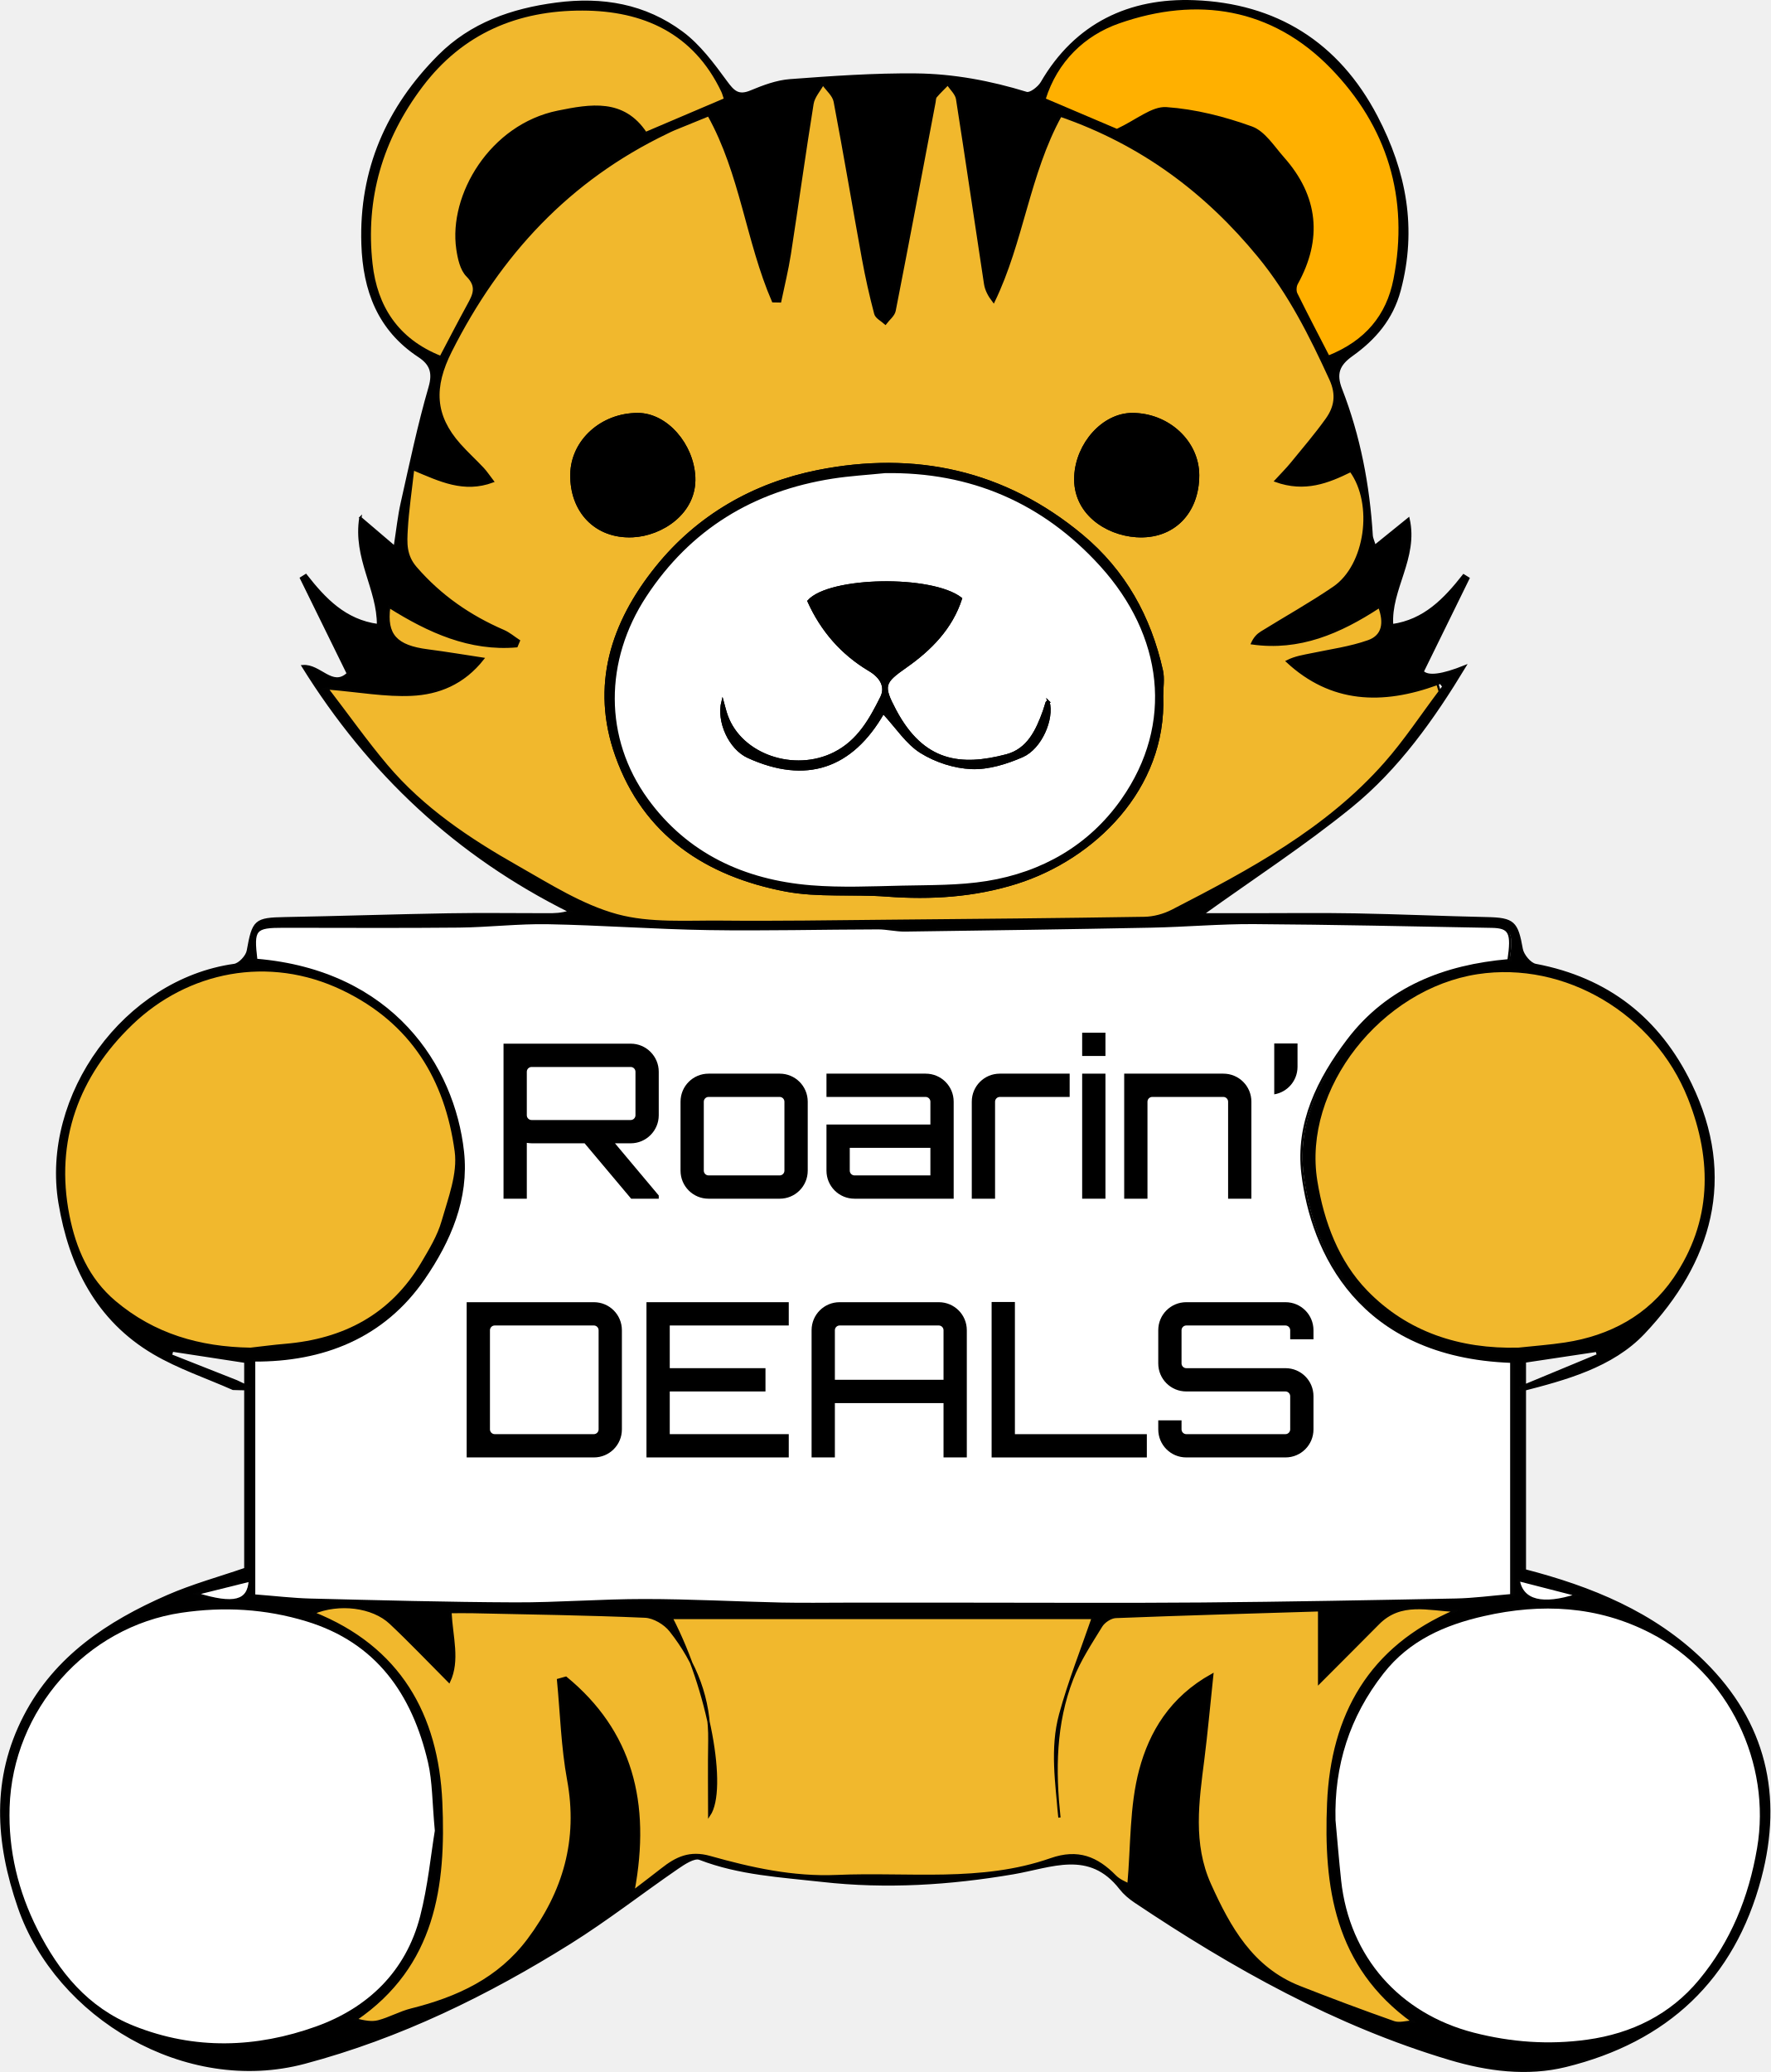
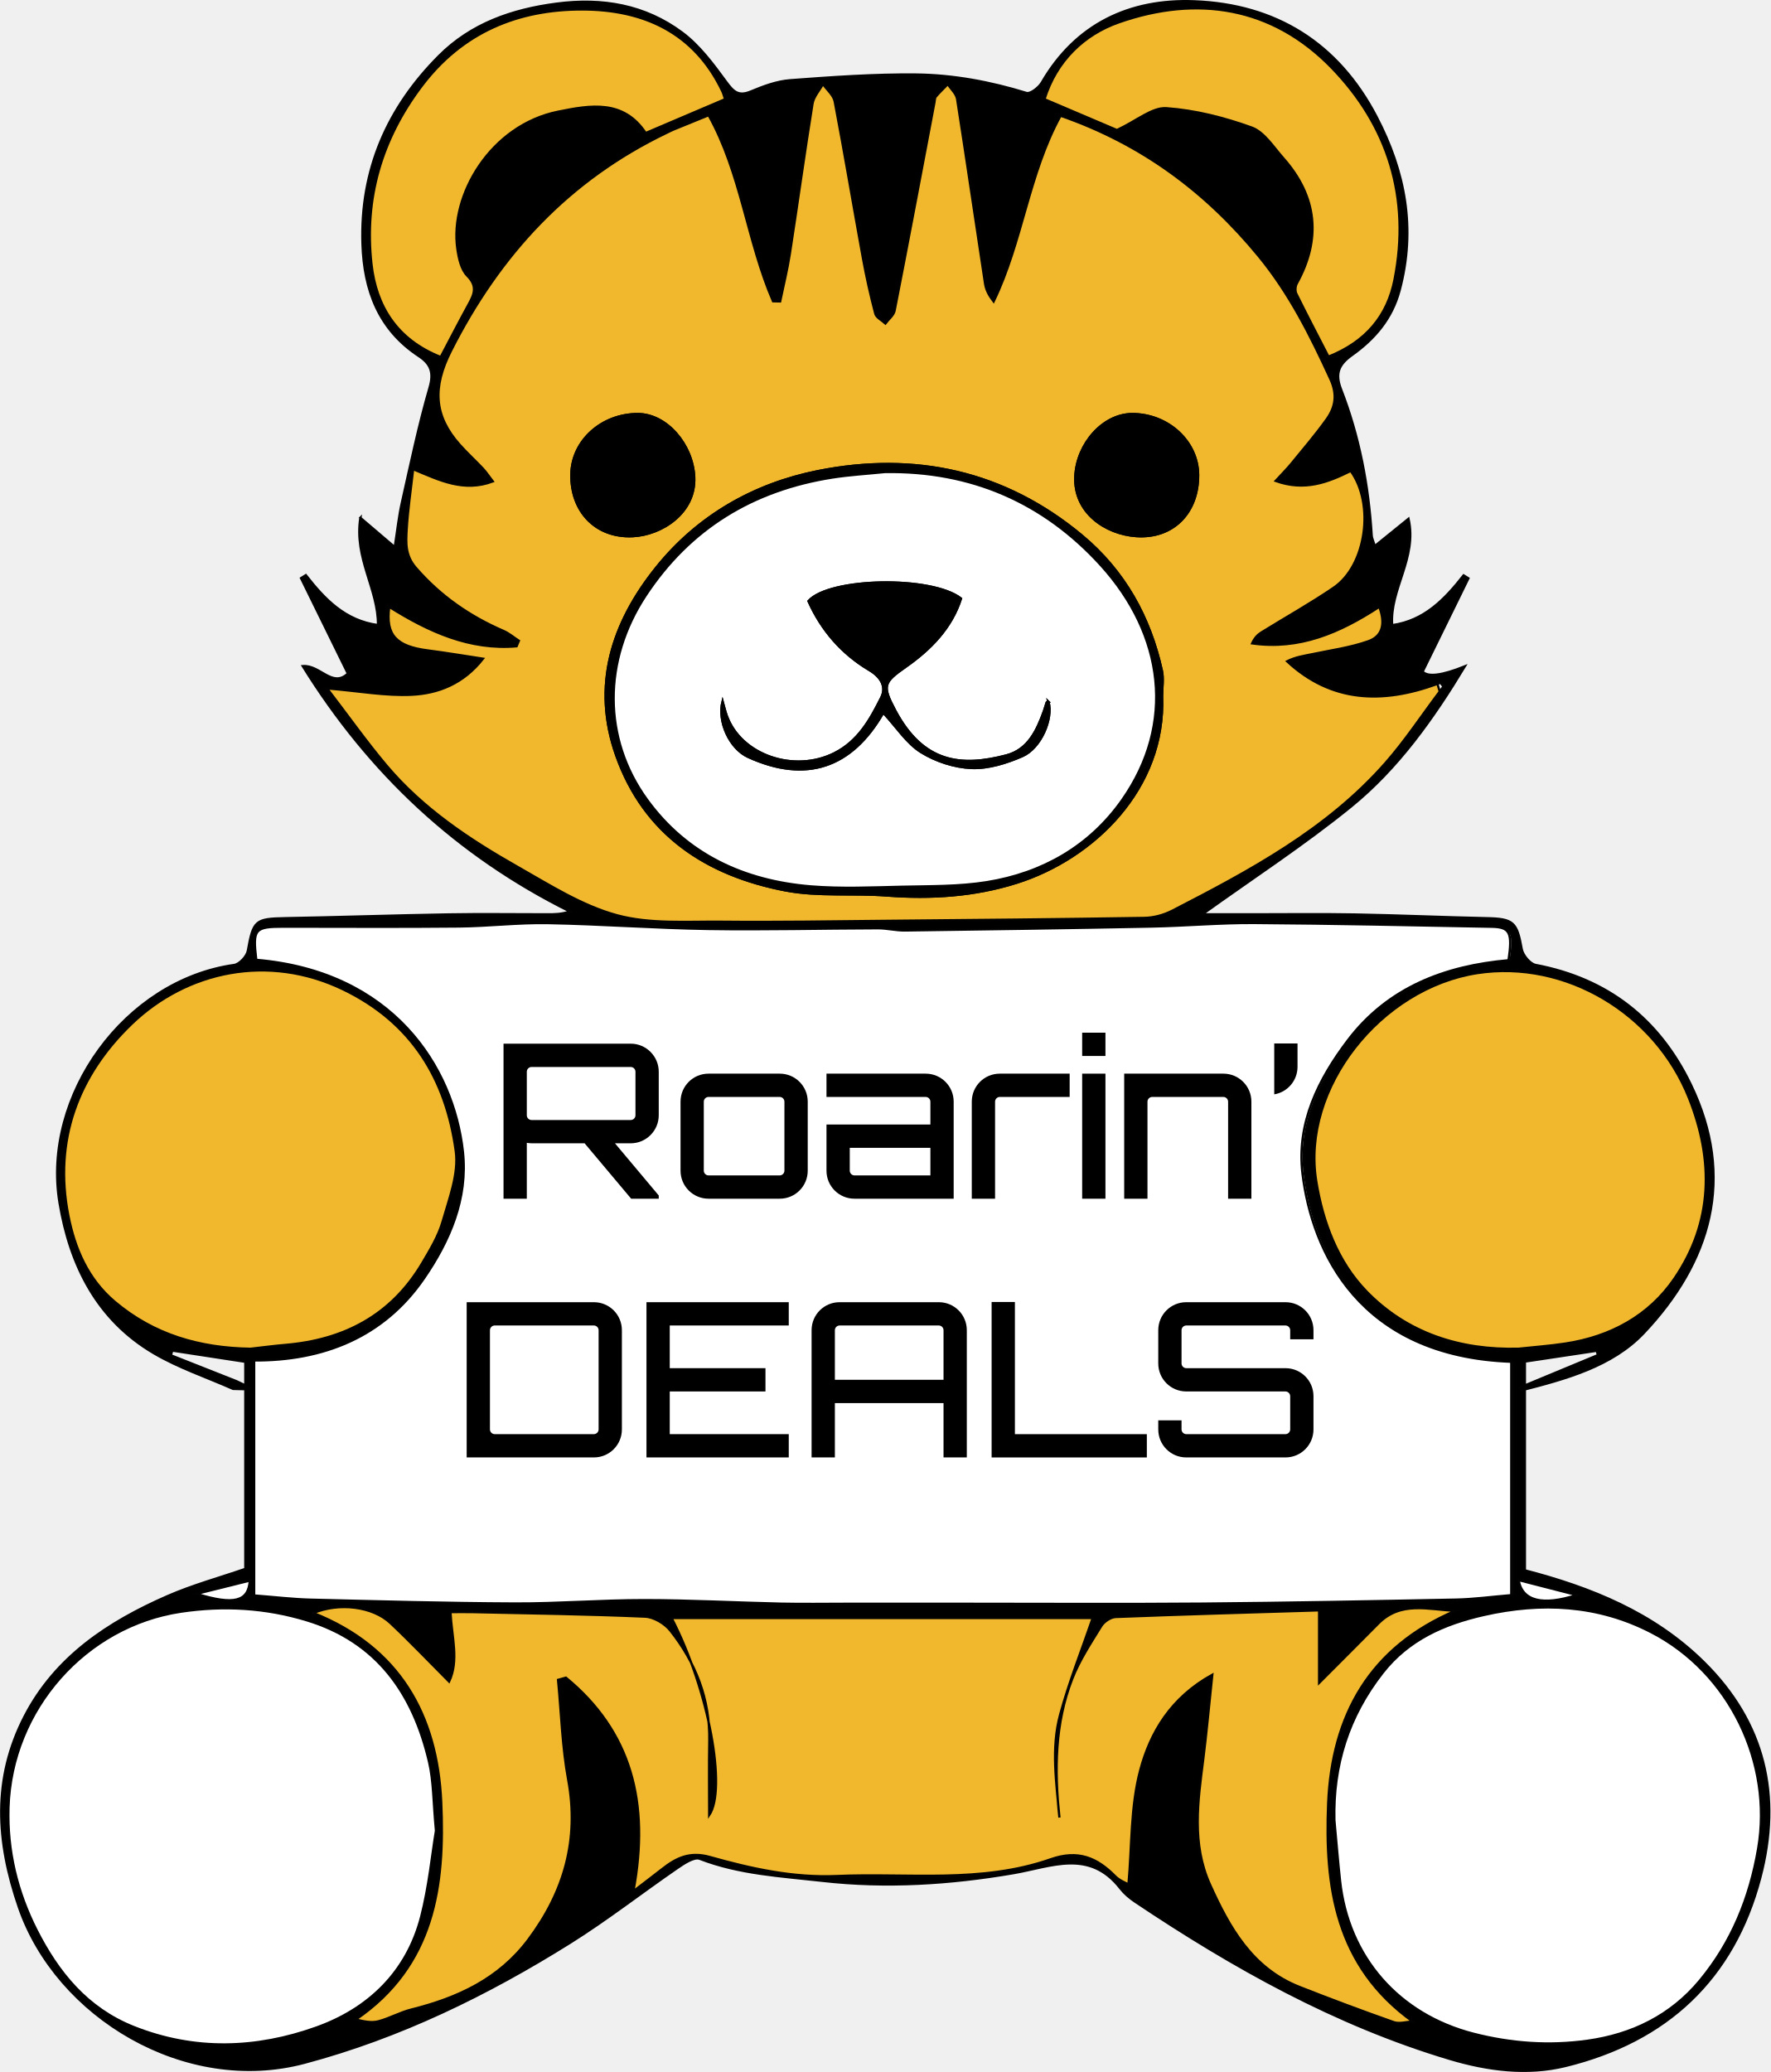
<svg xmlns="http://www.w3.org/2000/svg" id="Layer_2" viewBox="0 0 780.12 912.96">
  <defs>
    <style>
      .cls-1 {
        fill: #f1b82d;
      }

      .cls-1, .cls-2, .cls-3, .cls-4 {
        stroke: #020202;
        stroke-miterlimit: 10;
      }

      .cls-3 {
        fill: #fff;
      }

      .cls-4 {
-         fill: #ffb000;
+         fill: #f1b82d;
      }
    </style>
  </defs>
  <path class="cls-2" d="M158.79,228.13c5.57,4.75,9.74,8.3,15.15,12.92,1.19-7.59,1.81-13.67,3.15-19.59,3.83-17,7.38-34.1,12.24-50.81,1.95-6.72.28-10.43-4.73-13.73-17.78-11.71-24.2-28.99-24.87-49.38-1.07-32.71,10.98-60.12,33.74-82.92,14.12-14.14,31.94-20.39,51.68-22.99,20.36-2.68,39.11.61,55.41,12.72,7.63,5.67,13.66,13.84,19.37,21.63,3.2,4.37,5.36,6.66,10.97,4.32,5.5-2.29,11.38-4.5,17.23-4.94,18.46-1.38,36.99-2.7,55.48-2.52,16.51.16,32.82,3.24,48.74,8.13,1.66.51,5.42-2.38,6.7-4.58C474.07,10.52,497.81-.5,526.21.57c35.85,1.35,63.31,18.25,80.32,50.78,12.74,24.37,17.47,49.48,10.21,76.61-3.37,12.57-11.06,21.42-21.01,28.5-5.93,4.22-7.46,8.21-4.81,15.05,8.06,20.72,12.18,42.35,13.53,64.53.06,1.04.6,2.05,1.36,4.55,4.97-4.02,9.23-7.46,14.86-12.02,3.94,17.33-8.34,31.03-7.22,46.89,14.22-2,23.18-11.37,31.5-21.96l2.12,1.32c-6.66,13.57-13.29,27.08-20.17,41.12q3.48,3.74,18.61-2.35c-13.86,22.9-29.35,44.87-50.21,61.81-20.76,16.86-43.31,31.52-65.51,47.47,6.85,0,14.37,0,21.89,0,15.17,0,30.33-.2,45.5.07,19.3.35,38.6,1.22,57.9,1.63,11.87.25,13.37,1.73,15.47,13.59.48,2.69,3.65,6.54,6.12,7.01,31.73,6,54.35,23.74,68.3,52.51,20.06,41.37,8.8,78.55-20.64,109.67-14,14.8-34.62,20.31-54.06,25.29l-.44-1.33c11.43-4.75,22.87-9.5,34.3-14.24l-.53-1.9c-10.04,1.51-19.8,2.98-31.65,4.76v91.99c28.84,7.47,56.69,18.58,78.83,40.43,26.97,26.63,34.46,58.83,24.9,95.02-11.82,44.78-41.39,72.03-85.77,82.92-16.95,4.16-34.4,1.88-51.12-3.12-50.23-15.01-95.38-40.3-138.65-69.29-2.37-1.59-4.68-3.54-6.42-5.78-13.7-17.63-30.39-9.61-47.3-6.73-27.78,4.73-55.81,6.55-84.13,3.35-18.26-2.06-36.51-2.98-53.96-9.71-2.42-.94-6.89,2.03-9.82,4.04-15.82,10.87-30.99,22.75-47.23,32.92-36.57,22.89-75.13,41.73-117.04,52.89-52.57,14.01-109.25-20.19-125.91-68.48-9.97-28.9-11.67-56.72,2.56-84.21,13.52-26.12,36.75-41.42,62.74-52.81,11.21-4.92,23.15-8.17,34.47-12.08v-91.25c-11.8-1.81-21.88-3.36-32.21-4.94l-.57,2.08,28.87,11.4c7.54,3.69,9.5,3.73-1.48,3.4-11.68-5.17-23.98-9.28-34.92-15.71-25.04-14.73-36.97-38.66-41.55-66.25-7.85-47.31,28.78-98.06,76.97-104.83,2.32-.33,5.56-3.81,6-6.26,2.4-13.31,3.22-14.11,16.44-14.35,23.93-.43,47.85-1.25,71.78-1.66,14.58-.25,29.17-.04,43.76-.04,3.09,0,6.18,0,9.94-1.25-49.75-24.73-88.4-60.9-117.74-108.12,7.6-.66,13.03,9.8,19.89,3.28-7.12-14.5-13.86-28.23-20.64-42.04l2.13-1.33c8.33,10.63,17.26,20.05,31.79,22.01.18-15.81-10.62-29.46-7.75-47.31ZM113.88,422.92c60.01,5.05,86.92,46.95,91.05,84.52,2.28,20.73-5.89,39.41-17.18,55.84-17.9,26.05-44.66,36.3-74.81,36.15v103.55c9.32.72,17.12,1.67,24.93,1.86,29.99.73,59.99,1.56,89.99,1.68,19,.08,38.01-1.49,57.02-1.48,20.16.01,40.32,1.11,60.49,1.56,9.67.22,19.35.04,29.03.04,16.74,0,33.47,0,50.21,0,35.41,0,70.82.22,106.23-.07,37.23-.31,74.45-1.01,111.68-1.76,7.77-.15,15.52-1.22,24.38-1.96v-102.85c-67.19-2.43-87.85-48.68-92-82.85-2.7-22.26,6.98-41.66,20.06-58.88,17.63-23.21,42.72-32.73,70.73-35.17,1.8-12.21.62-14.63-7.35-14.77-34.91-.65-69.82-1.43-104.74-1.66-15.08-.1-30.16,1.27-45.26,1.57-36.2.72-72.4,1.24-108.61,1.73-3.94.05-7.9-.98-11.85-.97-24.94.06-49.88.71-74.81.31-23.57-.37-47.12-2.15-70.7-2.59-13.04-.24-26.11,1.35-39.18,1.49-25.74.26-51.48.07-77.22.08-12.85,0-13.72,1.02-12.09,14.62ZM144.07,303.3c9.56,12.48,17.42,23.6,26.17,33.98,15.99,18.97,36.4,32.57,57.72,44.65,14.16,8.03,28.41,17.14,43.83,21.35,14.62,3.99,30.81,2.69,46.32,2.86,24.26.26,48.53-.16,72.79-.39,37.78-.35,75.57-.67,113.35-1.29,4.15-.07,8.64-1.31,12.35-3.21,34.07-17.52,67.89-35.6,93.73-64.88,9.35-10.6,17.08-22.63,25.72-33.85l-1.28-1.7c-24.94,9.49-47.92,8.91-67.65-9.42,3.69-1.86,7.3-2.34,10.86-3.1,8.35-1.77,16.94-2.93,24.94-5.74,6.64-2.34,7.4-8.21,4.84-15.18-17.49,11.45-35.3,19.08-56.05,16.11,1.06-2.32,2.42-3.77,4.04-4.78,10.66-6.62,21.66-12.73,32-19.81,14.26-9.75,17.99-36.83,7.41-51.38-9.97,4.92-20.2,9.03-33.09,4.39,2.85-3.11,5.02-5.25,6.94-7.6,5.26-6.44,10.69-12.77,15.52-19.52,3.83-5.35,4.83-10.86,1.69-17.71-8.76-19.12-18.04-37.7-31.55-54.15-23.35-28.44-51.62-49.53-87.36-61.93-14.13,25.7-16.74,55.51-29.51,81.86-2.04-2.63-3.34-5.15-3.75-7.8-4.15-27.14-8.08-54.31-12.34-81.44-.37-2.34-2.69-4.36-4.1-6.53-1.77,1.82-3.62,3.57-5.26,5.49-.5.58-.45,1.64-.61,2.48-5.82,30.62-11.57,61.26-17.57,91.84-.4,2.06-2.66,3.76-4.06,5.63-1.53-1.42-3.99-2.59-4.44-4.29-2.12-8.01-3.93-16.12-5.42-24.28-4.21-23.07-8.08-46.21-12.47-69.24-.53-2.79-3.4-5.13-5.19-7.68-1.58,2.89-4.1,5.63-4.6,8.7-3.55,22.02-6.59,44.12-10,66.17-1.16,7.47-3.05,14.83-4.54,22.26l-2.13.23c-12.11-26.89-14.47-57.44-29.11-83.62-5.76,2.34-10.52,4.26-15.27,6.22-1.06.44-2.09.97-3.13,1.47-43.2,20.73-73.67,53.57-95.19,96.21-8.08,16-7.51,28.45,3.84,41.23,3.26,3.67,6.92,6.98,10.28,10.57,1.45,1.55,2.62,3.36,4.38,5.65-12.78,4.75-23.21-.4-35.11-5.4-1.08,9.69-2.37,18.11-2.85,26.58-.33,5.84-.7,11.4,4.04,16.88,10.79,12.46,23.71,21.38,38.64,27.83,2.74,1.18,5.06,3.35,7.65,4.88l-.36,1.72c-21.24,2.32-39.74-5.97-57.64-17.22-1.7,12.48,3.12,17.42,16.96,19.2,8.14,1.05,16.24,2.42,24.36,3.65-8.68,11.07-19.76,15.31-31.42,15.87-11.5.55-23.14-1.62-37.35-2.81ZM581.27,709.55c-30.39.94-60,1.77-89.61,2.93-2.21.09-5.16,2.02-6.36,3.97-4.64,7.54-9.62,15.08-12.81,23.27-7.7,19.74-7.89,40.36-5.65,61.14-1.29-15.16-3.73-30.48.32-45.4,3.97-14.61,9.63-28.76,14.35-42.53h-185.56c16.59,32.14,24.29,75.49,16.57,86.87,0-10.26-.16-21.53.04-32.78.32-18.35-5.99-34.42-17.16-48.53-2.47-3.12-7.29-5.99-11.16-6.16-25.35-1.1-50.74-1.44-76.11-2-3.08-.07-6.16,0-9.63,0,.55,11.13,3.82,21.23-.6,30.63-9.01-9.03-17.19-17.66-25.85-25.8-7.86-7.39-22.62-9.16-33.94-4.43,37.89,15.11,54.57,44.83,56.31,83.29,1.66,36.81-2.92,72.11-37.63,95.82,3.76.93,7.03,1.56,9.94.8,4.96-1.3,9.56-3.95,14.53-5.19,20.33-5.08,38.54-13.39,51.56-30.78,15.78-21.06,22.42-44.01,17.57-70.42-2.67-14.53-3.07-29.48-4.5-44.24l2.67-1.45c29.39,23.69,37.95,55.24,30.55,94.74,5.98-4.59,9.35-7.12,12.66-9.73,6.24-4.91,12.15-7.83,21.09-5.31,18.17,5.12,36.57,9.21,55.93,8.37,31.54-1.37,63.62,3.34,94.26-7.4,12.01-4.21,20.33-.67,28.38,7.5,1.89,1.92,4.7,2.93,5.83,3.6,1.54-16.86.9-34.33,5.22-50.47,4.39-16.43,13.37-31.79,31.72-41.93-1.49,14.03-2.52,25.66-3.99,37.24-2.37,18.6-5.12,37.23,2.96,55.16,8.56,18.99,18.58,36.95,39.46,45.17,13.75,5.41,27.6,10.6,41.54,15.51,2.44.86,5.54-.14,8.33-.28-34.13-24.54-38.77-59.58-37.23-96.19,1.63-38.75,18.29-68.73,56.03-84.79-11.93-.49-24.01-4.44-33.95,5.61-8.31,8.4-16.68,16.75-26.08,26.17v-31.97ZM192.11,806.65c-1.19-12.64-1.04-21.73-3.04-30.31-7.03-30.08-22.89-53.01-53.98-62.45-18.11-5.5-36.4-6.58-55.28-3.77-41.94,6.22-74.71,42.96-76.08,86.25-.61,19.12,3.85,37.22,12.33,53.99,9.46,18.71,22.29,34.59,42.83,42.77,26.92,10.71,54.13,9.7,80.56.24,22.93-8.22,39.85-24.39,46.15-48.83,3.48-13.49,4.79-27.54,6.51-37.89ZM588,802.1c.82,8.86,1.53,17.72,2.48,26.57,3.66,33.82,25.96,59,58.8,67.45,16.61,4.27,33.26,5.45,50.15,3.11,19.77-2.74,36.89-11.17,49.66-26.59,13.95-16.85,21.93-36.33,25.66-58.21,6.39-37.51-12.44-77.36-47.2-95.27-23.5-12.11-48.33-13.31-73.73-7.55-17.41,3.95-33.11,10.8-44.58,25.46-15.01,19.17-21.87,40.74-21.25,65.05ZM110.27,594.3c5.11-.57,10.21-1.27,15.34-1.7,26.02-2.17,46.86-13.1,60.43-36.02,3.49-5.89,7.18-11.96,9.03-18.45,2.89-10.09,7.13-21,5.78-30.88-4.33-31.73-19.34-56.77-49.77-71.39-32.81-15.76-68.67-8.22-93.12,15.28-23.6,22.68-34.38,51.37-27.85,84.45,2.84,14.39,8.53,27.92,20.43,37.98,17.31,14.63,37.46,20.34,59.73,20.72ZM669.19,594.28c6.83-.74,13.69-1.24,20.48-2.26,19.9-3.01,36.88-12.16,48.15-28.64,16.98-24.85,17.39-51.96,6.44-79.54-14.89-37.52-54.56-61.02-93.23-55.09-42.65,6.54-77.68,50.7-71.03,91.66,2.96,18.23,9.51,35.54,22.07,48.53,17.85,18.46,41.19,26.05,67.12,25.34ZM319.53,43.7c-.49-1.44-.75-2.53-1.22-3.52-12.36-25.96-34.76-35.95-61.59-36.03-28.51-.08-53.01,9.99-70.94,33.78-17.65,23.42-25.3,49.53-22.08,78.4,2.08,18.69,11.31,33.37,30.52,40.97,3.9-7.39,7.94-15.24,12.18-22.98,2.43-4.44,4.28-8.08-.46-12.83-2.71-2.71-3.77-7.68-4.37-11.8-3.45-23.65,14.67-54.46,44.36-60.48,14.38-2.91,28.75-5.42,38.62,9.39,11.5-4.9,22.81-9.72,35-14.91ZM492.18,57.31c8.87-4.15,15.54-10.04,21.78-9.61,12.7.88,25.52,4.16,37.55,8.5,5.56,2,9.62,8.6,13.94,13.49,14.98,16.9,16.85,35.6,5.97,55.24-.66,1.2-.8,3.29-.21,4.48,4.74,9.6,9.71,19.09,14.17,27.75,16.57-6.61,25.97-17.98,29.12-33.97,7.09-35.95-2.8-67.78-27.81-93.47-26.06-26.77-59.07-31.97-93.65-19.89-15.45,5.4-27.56,17.07-32.8,33.91,11.98,5.1,23.3,9.91,31.93,13.58ZM86.62,702.28c16.55,5.12,22.89,3.38,23.46-5.85-7.99,1.99-15.73,3.92-23.46,5.85ZM669.18,696.22c1.62,9.27,10.59,11.43,25.6,6.58-9.2-2.37-16.93-4.35-25.6-6.58Z" />
  <path class="cls-3" d="M112.93,422.92c-1.63-13.6-.76-14.62,12.09-14.62,25.74,0,51.48.18,77.22-.08,13.06-.13,26.13-1.73,39.18-1.49,23.57.44,47.12,2.22,70.7,2.59,24.93.39,49.87-.25,74.81-.31,3.95,0,7.9,1.02,11.85.97,36.2-.49,72.41-1.01,108.61-1.73,15.09-.3,30.17-1.66,45.26-1.57,34.91.23,69.82,1.01,104.74,1.66,7.98.15,9.15,2.57,7.35,14.77-28,2.44-53.1,11.96-70.73,35.17-13.07,17.22-22.76,36.62-20.06,58.88,4.15,34.17,24.81,80.43,92,82.85v102.85c-8.86.74-16.61,1.81-24.38,1.96-37.22.74-74.45,1.45-111.68,1.76-35.41.29-70.82.07-106.23.07-16.74,0-33.47,0-50.21,0-9.68,0-19.36.17-29.03-.04-20.17-.45-40.33-1.55-60.49-1.56-19.01-.01-38.01,1.55-57.02,1.48-30-.12-59.99-.95-89.99-1.68-7.81-.19-15.61-1.14-24.93-1.86v-103.55c30.15.15,56.91-10.1,74.81-36.15,11.29-16.43,19.46-35.11,17.18-55.84-4.13-37.58-31.04-79.47-91.05-84.52Z" />
  <path class="cls-1" d="M144.07,303.3c14.22,1.2,25.85,3.36,37.35,2.81,11.66-.56,22.73-4.81,31.42-15.87-8.12-1.23-16.22-2.6-24.36-3.65-13.84-1.78-18.66-6.72-16.96-19.2,17.47,10.98,35.52,19.14,56.12,17.37.34-.81.67-1.61,1.01-2.42-2.25-1.46-4.34-3.28-6.77-4.33-14.93-6.46-27.85-15.38-38.64-27.83-4.75-5.48-4.37-11.04-4.04-16.88.48-8.47,1.76-16.89,2.85-26.58,11.9,5,22.32,10.15,35.11,5.4-1.76-2.29-2.93-4.1-4.38-5.65-3.36-3.58-7.02-6.9-10.28-10.57-11.35-12.78-11.92-25.23-3.84-41.23,21.52-42.64,51.99-75.48,95.19-96.21,1.04-.5,2.07-1.03,3.13-1.47,4.75-1.95,9.51-3.87,15.27-6.22,14.34,25.64,16.91,55.49,28.39,81.98,1.04.02,2.08.04,3.13.06,1.44-6.97,3.18-13.89,4.26-20.91,3.41-22.04,6.45-44.15,10-66.17.49-3.07,3.01-5.81,4.6-8.7,1.79,2.55,4.65,4.89,5.19,7.68,4.39,23.04,8.26,46.17,12.47,69.24,1.49,8.16,3.3,16.27,5.42,24.28.45,1.7,2.91,2.88,4.44,4.29,1.4-1.87,3.65-3.57,4.06-5.63,6-30.59,11.75-61.22,17.57-91.84.16-.85.12-1.9.61-2.48,1.64-1.92,3.49-3.68,5.26-5.49,1.41,2.17,3.73,4.2,4.1,6.53,4.26,27.12,8.19,54.3,12.34,81.44.41,2.65,1.71,5.17,3.75,7.8,12.77-26.36,15.38-56.17,29.51-81.86,35.74,12.4,64.01,33.49,87.36,61.93,13.51,16.45,22.78,35.03,31.55,54.15,3.14,6.86,2.14,12.36-1.69,17.71-4.83,6.75-10.26,13.08-15.52,19.52-1.92,2.35-4.09,4.5-6.94,7.6,12.89,4.64,23.12.53,33.09-4.39,10.58,14.55,6.85,41.63-7.41,51.38-10.34,7.07-21.34,13.19-32,19.81-1.63,1.01-2.98,2.45-4.04,4.78,20.75,2.96,38.56-4.66,56.05-16.11,2.57,6.97,1.8,12.84-4.84,15.18-7.99,2.82-16.58,3.98-24.94,5.74-3.56.75-7.18,1.23-10.86,3.1,19.36,18,41.86,18.88,66.26,9.94.33,1.12.67,2.25,1,3.37-7.98,10.59-15.3,21.75-24.05,31.66-25.84,29.27-59.66,47.35-93.73,64.88-3.71,1.91-8.2,3.15-12.35,3.21-37.78.62-75.56.94-113.35,1.29-24.26.22-48.53.64-72.79.39-15.51-.16-31.7,1.13-46.32-2.86-15.42-4.2-29.67-13.32-43.83-21.35-21.32-12.08-41.73-25.69-57.72-44.65-8.75-10.37-16.61-21.5-26.17-33.98ZM512.08,306.69c0-3.75.69-7.66-.11-11.23-5.27-23.61-16.43-43.82-35.23-59.48-34.18-28.46-73.73-36.88-116.41-28.36-28.13,5.62-52.79,19.67-71.09,42.43-19.64,24.43-28.58,52.11-17.65,82.9,12.35,34.8,39.69,52.67,74.42,59.35,14.52,2.79,29.84,1.14,44.75,2.27,19.46,1.47,38.58.26,57.21-5.61,33.82-10.67,65.69-41.37,64.11-82.26ZM281.05,182.44c-16-.01-29.05,11.84-29.27,26.59-.24,16.25,10.65,27.9,26.88,27.23,12.89-.53,28-10.35,27.25-26.08-.68-14.26-12.17-27.73-24.86-27.74ZM499.02,182.44c-12.93-.03-24.48,13.08-25.17,27.41-.78,15.95,13.3,25.47,26.9,26.37,16.34,1.08,27.25-10.45,27.21-26.86-.03-14.7-13.13-26.88-28.94-26.92Z" />
  <path class="cls-1" d="M581.27,709.55v31.97c9.4-9.43,17.77-17.77,26.08-26.17,9.95-10.05,22.03-6.1,33.95-5.61-37.74,16.06-54.39,46.04-56.03,84.79-1.54,36.61,3.1,71.65,37.23,96.19-2.79.14-5.89,1.14-8.33.28-13.94-4.91-27.79-10.1-41.54-15.51-20.88-8.22-30.9-26.18-39.46-45.17-8.08-17.93-5.33-36.57-2.96-55.16,1.47-11.57,2.5-23.21,3.99-37.24-18.35,10.14-27.32,25.5-31.72,41.93-4.32,16.14-3.68,33.61-5.22,50.47-1.13-.67-3.94-1.68-5.83-3.6-8.05-8.17-16.37-11.71-28.38-7.5-30.64,10.74-62.72,6.03-94.26,7.4-19.36.84-37.76-3.25-55.93-8.37-8.94-2.52-14.85.4-21.09,5.31-3.31,2.61-6.68,5.14-12.66,9.73,7.33-39.14-1.01-70.46-29.74-94.08-1.15.32-2.31.65-3.46.97,1.42,14.7,1.82,29.59,4.48,44.06,4.86,26.42-1.79,49.36-17.57,70.42-13.02,17.39-31.23,25.7-51.56,30.78-4.96,1.24-9.57,3.89-14.53,5.19-2.91.76-6.18.14-9.94-.8,34.71-23.71,39.3-59.01,37.63-95.82-1.74-38.46-18.42-68.19-56.31-83.29,11.32-4.73,26.08-2.96,33.94,4.43,8.65,8.13,16.84,16.76,25.85,25.8,4.41-9.4,1.15-19.51.6-30.63,3.46,0,6.55-.06,9.63,0,25.37.56,50.76.9,76.11,2,3.86.17,8.68,3.03,11.16,6.16,11.17,14.11,17.48,30.18,17.16,48.53-.2,11.26-.04,22.52-.04,32.78,7.72-11.38.02-54.73-16.57-86.87h185.56c-4.72,13.77-10.38,27.92-14.35,42.53-4.05,14.93-1.61,30.25-.32,45.4-2.24-20.78-2.05-41.4,5.65-61.14,3.19-8.19,8.17-15.72,12.81-23.27,1.2-1.94,4.14-3.88,6.36-3.97,29.6-1.16,59.22-1.99,89.61-2.93Z" />
  <path class="cls-3" d="M192.11,806.65c-1.72,10.35-3.04,24.4-6.51,37.89-6.3,24.44-23.22,40.61-46.15,48.83-26.43,9.47-53.64,10.48-80.56-.24-20.54-8.17-33.37-24.06-42.83-42.77-8.48-16.77-12.93-34.87-12.33-53.99,1.37-43.29,34.14-80.03,76.08-86.25,18.89-2.8,37.17-1.72,55.28,3.77,31.09,9.44,46.95,32.37,53.98,62.45,2,8.58,1.85,17.66,3.04,30.31Z" />
  <path class="cls-3" d="M588,802.1c-.61-24.31,6.25-45.87,21.25-65.05,11.47-14.66,27.17-21.51,44.58-25.46,25.4-5.76,50.22-4.57,73.73,7.55,34.76,17.92,53.59,57.76,47.2,95.27-3.73,21.88-11.71,41.36-25.66,58.21-12.77,15.43-29.89,23.85-49.66,26.59-16.89,2.34-33.54,1.16-50.15-3.11-32.84-8.45-55.15-33.63-58.8-67.45-.96-8.84-1.66-17.71-2.48-26.57Z" />
  <path class="cls-1" d="M110.27,594.3c-22.27-.38-42.42-6.1-59.73-20.72-11.9-10.05-17.59-23.59-20.43-37.98-6.53-33.08,4.25-61.77,27.85-84.45,24.45-23.5,60.31-31.04,93.12-15.28,30.43,14.62,45.44,39.66,49.77,71.39,1.35,9.88-2.9,20.79-5.78,30.88-1.85,6.49-5.55,12.56-9.03,18.45-13.57,22.92-34.41,33.85-60.43,36.02-5.12.43-10.23,1.13-15.34,1.7Z" />
  <path class="cls-1" d="M669.19,594.28c-25.93.7-49.27-6.89-67.12-25.34-12.56-12.99-19.11-30.3-22.07-48.53-6.65-40.96,28.38-85.12,71.03-91.66,38.67-5.93,78.33,17.56,93.23,55.09,10.95,27.58,10.54,54.69-6.44,79.54-11.26,16.48-28.24,25.63-48.15,28.64-6.79,1.03-13.65,1.52-20.48,2.26Z" />
  <path class="cls-1" d="M319.53,43.7c-12.18,5.19-23.5,10.01-35,14.91-9.87-14.81-24.24-12.3-38.62-9.39-29.69,6.01-47.81,36.82-44.36,60.48.6,4.13,1.66,9.09,4.37,11.8,4.74,4.75,2.9,8.39.46,12.83-4.24,7.74-8.27,15.58-12.18,22.98-19.21-7.6-28.44-22.28-30.52-40.97-3.22-28.87,4.43-54.98,22.08-78.4,17.93-23.79,42.43-33.85,70.94-33.78,26.83.07,49.23,10.07,61.59,36.03.47.99.73,2.08,1.22,3.52Z" />
  <path class="cls-4" d="M492.18,57.31c-8.63-3.67-19.96-8.49-31.93-13.58,5.24-16.84,17.35-28.51,32.8-33.91,34.58-12.08,67.59-6.88,93.65,19.89,25.01,25.7,34.9,57.52,27.81,93.47-3.15,15.99-12.55,27.36-29.12,33.97-4.46-8.67-9.43-18.15-14.17-27.75-.59-1.19-.45-3.28.21-4.48,10.88-19.64,9.01-38.34-5.97-55.24-4.33-4.88-8.39-11.48-13.94-13.49-12.03-4.34-24.86-7.62-37.55-8.5-6.24-.43-12.91,5.46-21.78,9.61Z" />
  <path class="cls-3" d="M86.62,702.28c7.73-1.93,15.47-3.86,23.46-5.85-.57,9.23-6.91,10.97-23.46,5.85Z" />
  <path class="cls-3" d="M669.18,696.22c8.68,2.23,16.4,4.22,25.6,6.58-15.01,4.85-23.98,2.68-25.6-6.58Z" />
  <path class="cls-2" d="M512.08,306.69c1.57,40.88-30.3,71.59-64.11,82.26-18.63,5.88-37.75,7.09-57.21,5.61-14.9-1.13-30.23.52-44.75-2.27-34.72-6.68-62.07-24.55-74.42-59.35-10.93-30.79-1.99-58.46,17.65-82.9,18.3-22.76,42.96-36.81,71.09-42.43,42.68-8.52,82.23-.1,116.41,28.36,18.8,15.66,29.96,35.87,35.23,59.48.8,3.57.11,7.48.11,11.23ZM389.93,207.98c-7.7.79-15.45,1.22-23.09,2.42-34.95,5.47-62.86,22.35-82.41,52.11-18.71,28.48-18.89,62.82.64,89.78,17.58,24.25,42.85,35.86,72.2,38.27,13.33,1.09,26.83.47,40.25.16,12.47-.28,25.1-.07,37.35-2.03,24.52-3.94,45.33-15.86,59.61-36.18,23.63-33.61,18.5-72.79-9.38-103.48-25.16-27.7-57.13-41.69-95.17-41.05Z" />
  <path class="cls-2" d="M281.05,182.44c12.7.01,24.18,13.48,24.86,27.74.75,15.73-14.36,25.55-27.25,26.08-16.23.67-27.13-10.99-26.88-27.23.22-14.75,13.27-26.6,29.27-26.59Z" />
  <path class="cls-2" d="M499.02,182.44c15.81.04,28.91,12.22,28.94,26.92.04,16.41-10.87,27.94-27.21,26.86-13.6-.9-27.68-10.42-26.9-26.37.7-14.33,12.24-27.44,25.17-27.41Z" />
  <path class="cls-3" d="M389.93,207.98c38.05-.64,70.01,13.35,95.17,41.05,27.88,30.69,33.01,69.87,9.38,103.48-14.28,20.31-35.09,32.24-59.61,36.18-12.24,1.97-24.88,1.75-37.35,2.03-13.41.3-26.91.93-40.25-.16-29.35-2.41-54.62-14.02-72.2-38.27-19.54-26.96-19.36-61.3-.64-89.78,19.55-29.75,47.46-46.64,82.41-52.11,7.63-1.19,15.39-1.63,23.09-2.42ZM462.02,309.24c-.27.06-.73.06-.78.2-.45,1.29-.77,2.63-1.24,3.92-3.08,8.56-6.97,16.97-16.51,19.48-19.99,5.27-36.7,3.47-49.08-19.88-5.81-10.96-5.1-12.31,4.8-19.26,10.82-7.59,20.06-16.94,24.25-29.97-12.99-10.08-58.01-9.2-67.2,1.12,5.77,12.88,14.7,23.17,26.87,30.4,5.07,3.01,7.59,7.33,5.21,12.09-4.84,9.68-10.09,19.22-20.65,24.54-17.68,8.91-41.16.99-47.46-16.51-.75-2.08-1.23-4.26-1.83-6.39-2.3,8.98,3.21,20.85,11.25,24.51,25.46,11.61,45.61,4.87,59.56-19.47,6.04,6.52,10.4,13.46,16.66,17.36,6.46,4.03,14.7,6.71,22.28,7.01,7.39.29,15.34-2.2,22.29-5.22,8.26-3.59,13.67-16.54,11.57-23.94Z" />
  <path class="cls-2" d="M462.02,309.24c2.09,7.4-3.31,20.35-11.57,23.94-6.95,3.02-14.9,5.52-22.29,5.22-7.58-.3-15.82-2.98-22.28-7.01-6.26-3.9-10.62-10.84-16.66-17.36-13.95,24.34-34.1,31.08-59.56,19.47-8.04-3.67-13.55-15.53-11.25-24.51.6,2.13,1.08,4.31,1.83,6.39,6.3,17.5,29.78,25.41,47.46,16.51,10.55-5.32,15.81-14.85,20.65-24.54,2.38-4.76-.14-9.08-5.21-12.09-12.17-7.23-21.1-17.52-26.87-30.4,9.2-10.33,54.21-11.2,67.2-1.12-4.2,13.03-13.43,22.38-24.25,29.97-9.9,6.94-10.61,8.3-4.8,19.26,12.37,23.34,29.09,25.14,49.08,19.88,9.54-2.51,13.43-10.93,16.51-19.48.46-1.29.79-2.63,1.24-3.92.05-.14.51-.14.78-.2Z" />
  <path d="M290.28,491.41c0,6.75-5.51,12.35-12.35,12.35h-6.94l19.29,22.99v1.42h-12.16l-20.52-24.42h-23.37c-.76,0-1.42-.1-2.09-.19v24.61h-10.26v-68.31h56.05c6.84,0,12.35,5.6,12.35,12.35v19.19ZM277.93,493.5c1.14,0,2.09-.95,2.09-2.09v-19.19c0-1.14-.95-2.09-2.09-2.09h-43.7c-1.14,0-2.09.95-2.09,2.09v19.19c0,1.14.95,2.09,2.09,2.09h43.7Z" />
  <path d="M343.58,473.07c6.84,0,12.35,5.51,12.35,12.35v30.4c0,6.84-5.51,12.35-12.35,12.35h-31.35c-6.84,0-12.35-5.51-12.35-12.35v-30.4c0-6.84,5.51-12.35,12.35-12.35h31.35ZM312.22,483.33c-1.14,0-2.09.95-2.09,2.09v30.4c0,1.14.95,2.09,2.09,2.09h31.35c1.14,0,2.09-.95,2.09-2.09v-30.4c0-1.14-.95-2.09-2.09-2.09h-31.35Z" />
  <path d="M420.24,485.42v42.75h-43.7c-6.84,0-12.35-5.51-12.35-12.35v-20.33h45.79v-10.07c0-1.14-.95-2.09-2.09-2.09h-43.7v-10.26h43.7c6.84,0,12.35,5.51,12.35,12.35ZM409.98,505.75h-35.53v10.07c0,1.14.95,2.09,2.09,2.09h33.44v-12.16Z" />
  <path d="M471.35,473.07v10.26h-30.78c-1.14,0-2.09.95-2.09,2.09v42.75h-10.26v-42.75c0-6.84,5.51-12.35,12.35-12.35h30.78Z" />
  <path d="M487.12,455.02v10.26h-10.26v-10.26h10.26ZM476.86,473.07h10.26v55.1h-10.26v-55.1Z" />
  <path d="M551.43,485.42v42.75h-10.26v-42.75c0-1.14-.95-2.09-2.09-2.09h-31.35c-1.14,0-2.09.95-2.09,2.09v42.75h-10.26v-55.1h43.7c6.84,0,12.35,5.51,12.35,12.35Z" />
  <path d="M571.76,459.77v10.26c0,6.17-4.47,11.21-10.26,12.16v-22.42h10.26Z" />
  <path d="M261.69,573.77c6.84,0,12.35,5.51,12.35,12.35v43.7c0,6.84-5.51,12.35-12.35,12.35h-56.05v-68.4h56.05ZM263.78,586.12c0-1.14-.95-2.09-2.09-2.09h-43.7c-1.14,0-2.09.95-2.09,2.09v43.7c0,1.14.95,2.09,2.09,2.09h43.7c1.14,0,2.09-.95,2.09-2.09v-43.7Z" />
  <path d="M347.57,584.03h-52.44v18.81h42.18v10.26h-42.18v18.81h52.44v10.26h-62.7v-68.4h62.7v10.26Z" />
  <path d="M413.68,573.77c6.84,0,12.35,5.51,12.35,12.35v56.05h-10.26v-23.94h-47.88v23.94h-10.26v-56.05c0-6.84,5.51-12.35,12.35-12.35h43.7ZM415.77,607.97v-21.85c0-1.14-.95-2.09-2.09-2.09h-43.7c-1.14,0-2.09.95-2.09,2.09v21.85h47.88Z" />
  <path d="M436.96,573.68h10.26v58.24h58.14v10.26h-68.4v-68.5Z" />
  <path d="M578.79,590.11h-10.26v-3.99c0-1.14-.95-2.09-2.09-2.09h-43.7c-1.14,0-2.09.95-2.09,2.09v14.63c0,1.14.95,2.09,2.09,2.09h43.7c6.84,0,12.35,5.51,12.35,12.35v14.63c0,6.84-5.51,12.35-12.35,12.35h-43.7c-6.84,0-12.35-5.51-12.35-12.35v-3.99h10.26v3.99c0,1.14.95,2.09,2.09,2.09h43.7c1.14,0,2.09-.95,2.09-2.09v-14.63c0-1.14-.95-2.09-2.09-2.09h-43.7c-6.84,0-12.35-5.51-12.35-12.35v-14.63c0-6.84,5.51-12.35,12.35-12.35h43.7c6.84,0,12.35,5.51,12.35,12.35v3.99Z" />
</svg>
